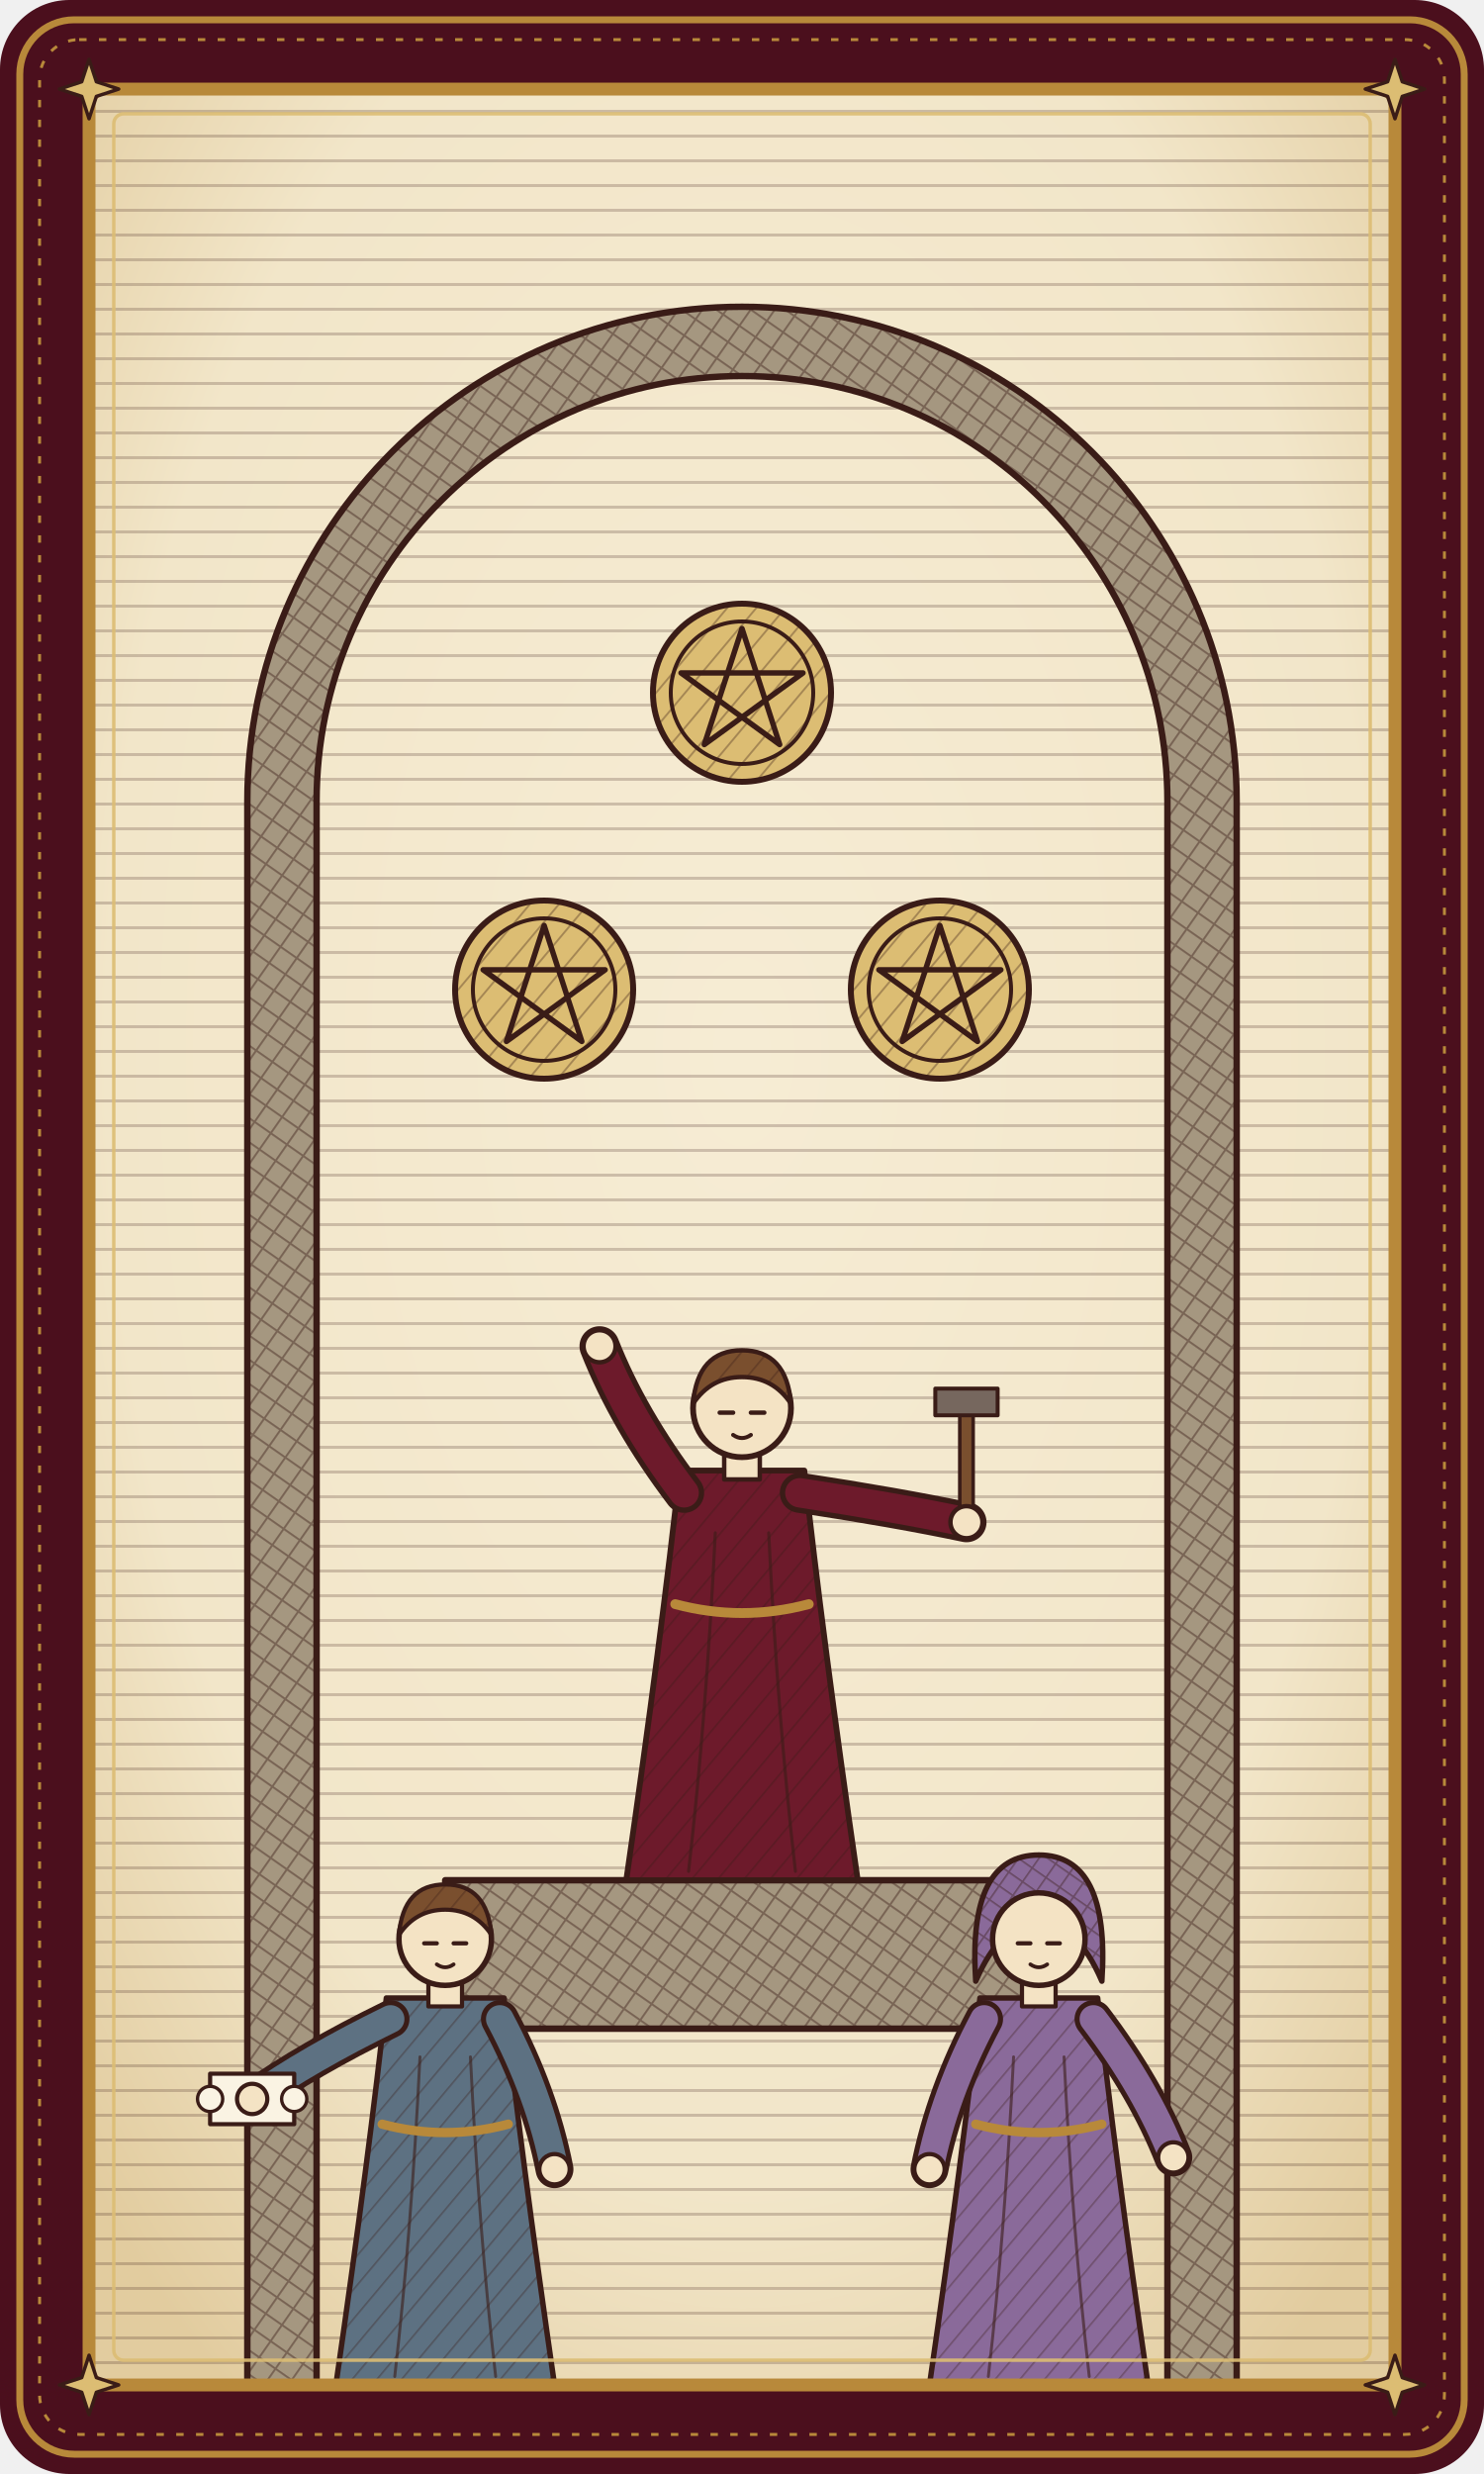
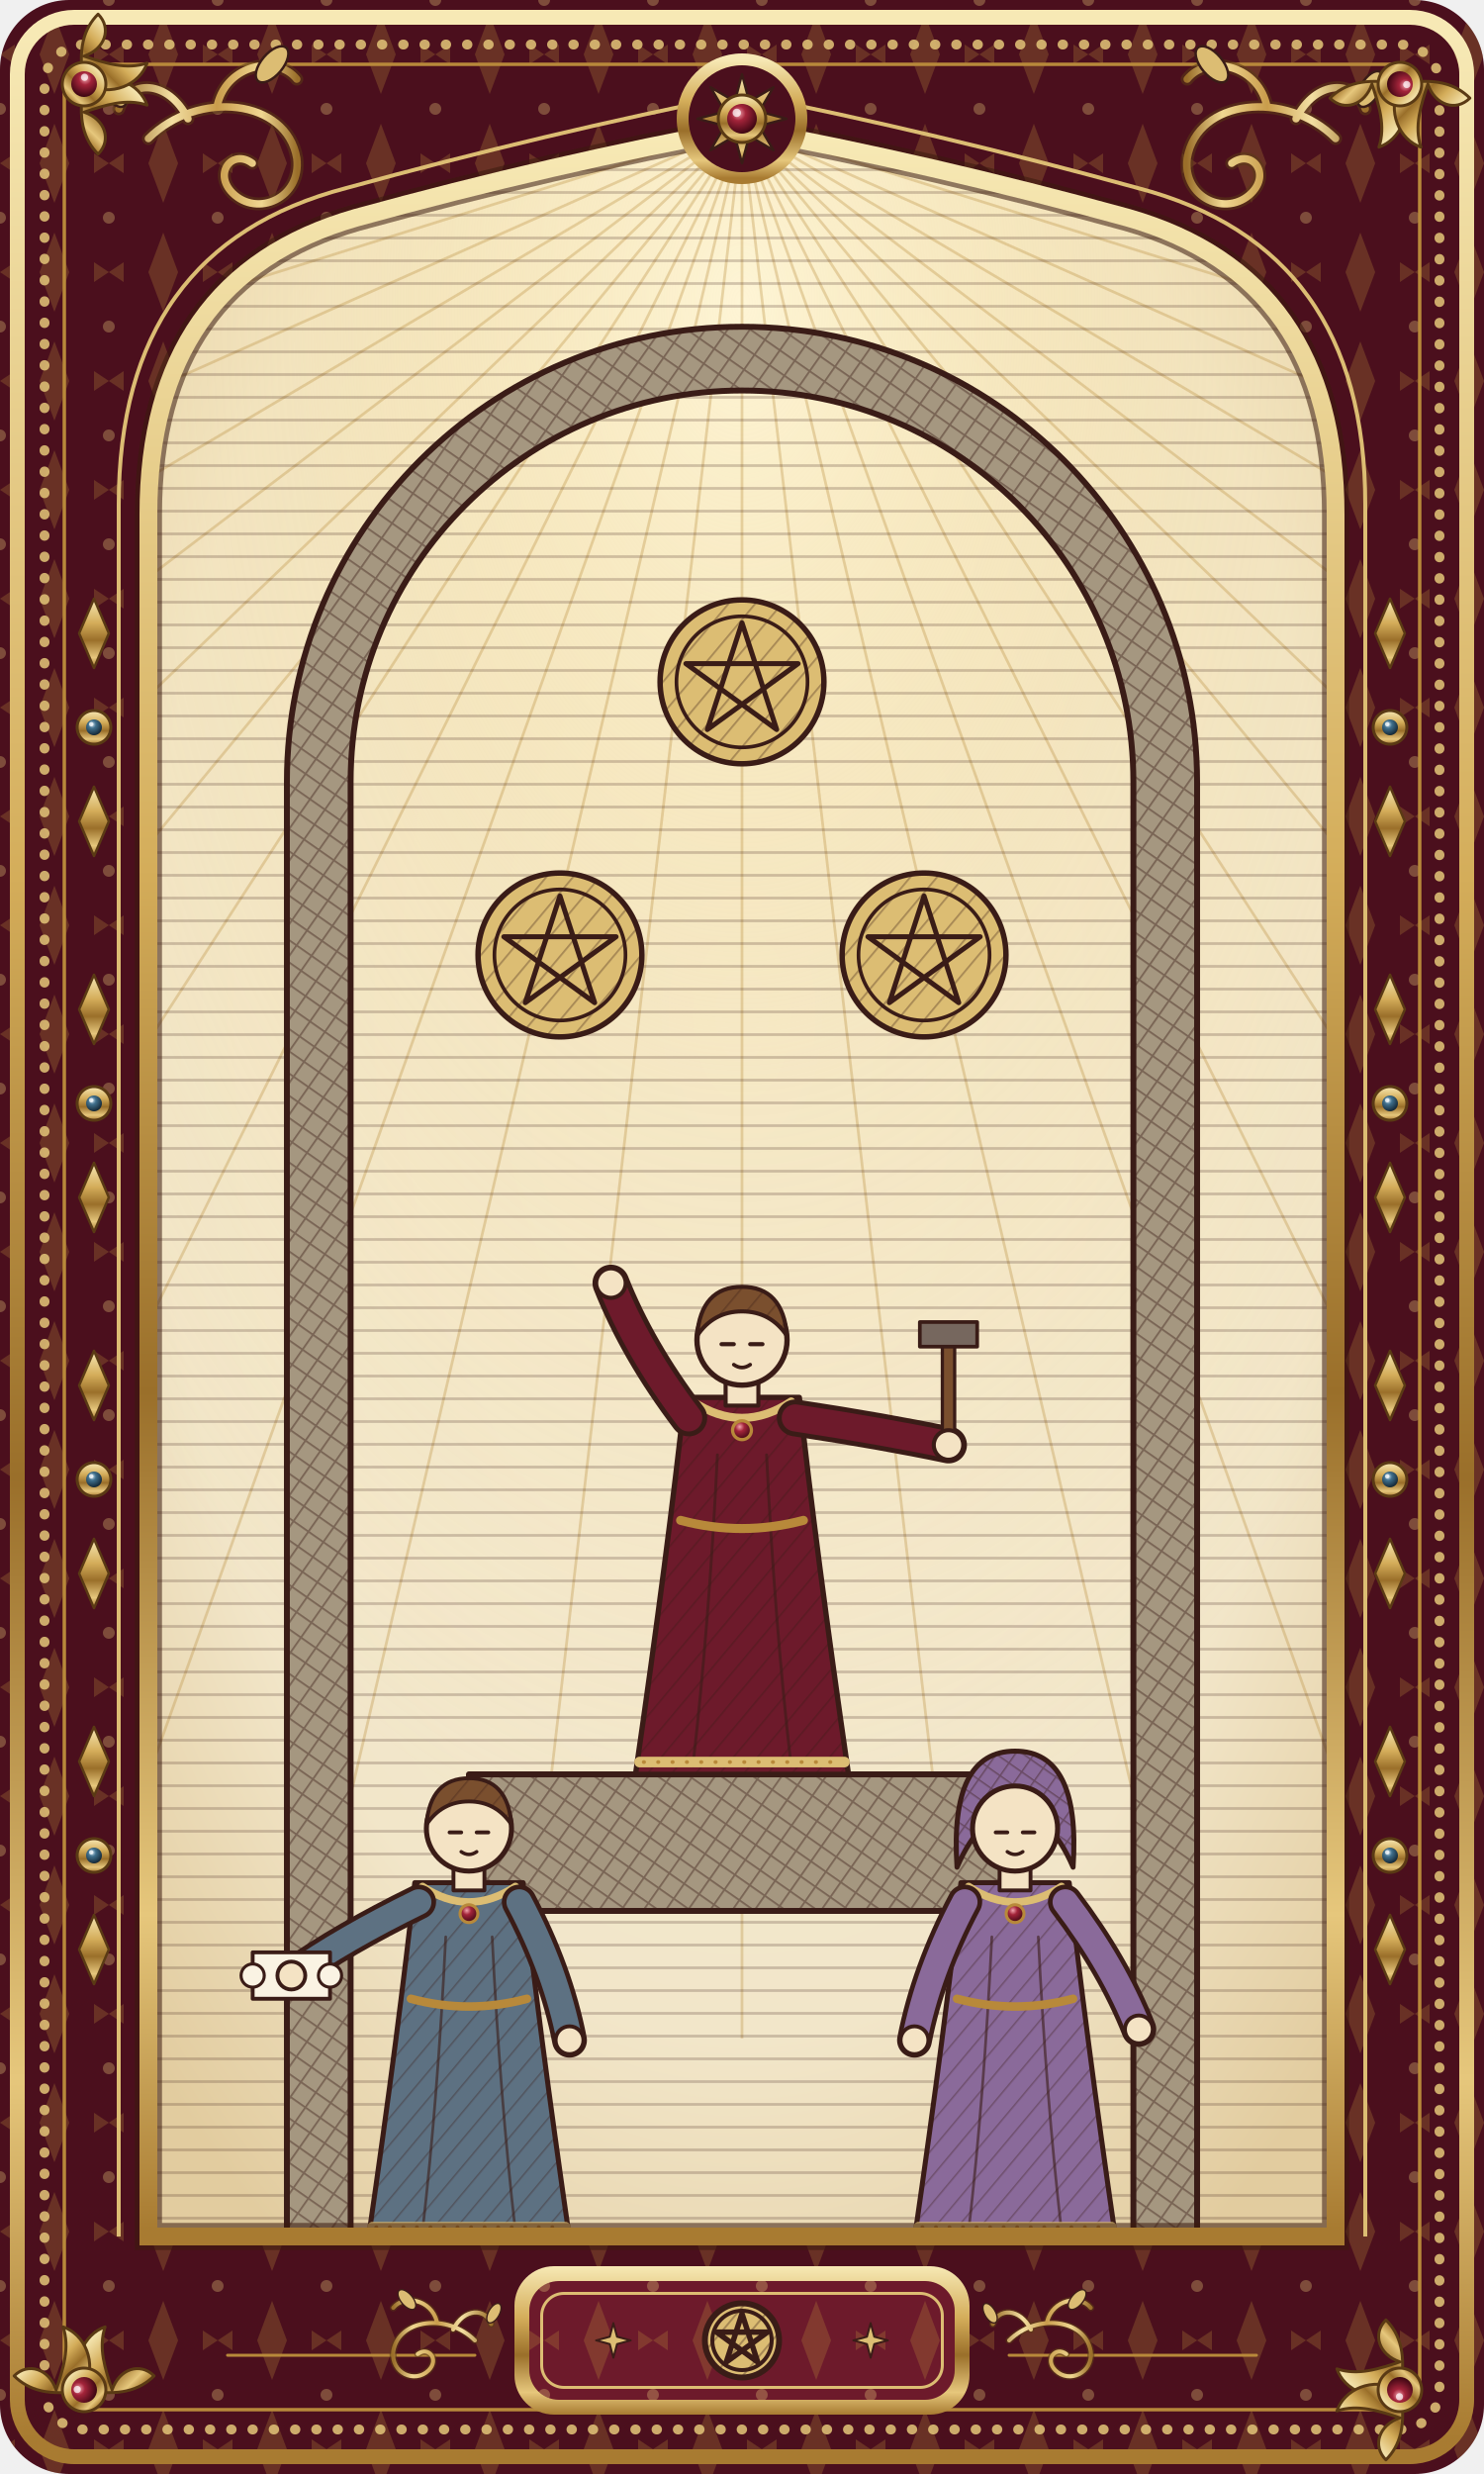
<svg xmlns="http://www.w3.org/2000/svg" width="300" height="500" viewBox="0 0 300 500">
  <defs>
    <pattern id="h" width="4.5" height="4.5" patternUnits="userSpaceOnUse" patternTransform="rotate(40)">
      <line x1="0" y1="0" x2="0" y2="4.5" stroke="#3a1c17" stroke-width="0.8" opacity="0.32" />
    </pattern>
    <pattern id="hx" width="4" height="4" patternUnits="userSpaceOnUse" patternTransform="rotate(35)">
      <path d="M0,0V4M0,0H4" stroke="#3a1c17" stroke-width="0.8" opacity="0.4" />
    </pattern>
    <pattern id="hz" width="8" height="5" patternUnits="userSpaceOnUse">
      <line x1="0" y1="2.5" x2="8" y2="2.5" stroke="#3a1c17" stroke-width="0.6" opacity="0.22" />
    </pattern>
    <pattern id="hl" width="6" height="6" patternUnits="userSpaceOnUse" patternTransform="rotate(-50)">
      <line x1="0" y1="0" x2="0" y2="6" stroke="#3a1c17" stroke-width="0.6" opacity="0.18" />
    </pattern>
    <pattern id="dots" width="7" height="7" patternUnits="userSpaceOnUse">
      <circle cx="2" cy="2" r="0.7" fill="#3a1c17" opacity="0.35" />
      <circle cx="5.5" cy="5" r="0.5" fill="#3a1c17" opacity="0.3" />
    </pattern>
    <pattern id="wv" width="24" height="9" patternUnits="userSpaceOnUse">
      <path d="M0,5 Q6,1 12,5 T24,5" fill="none" stroke="#3a1c17" stroke-width="0.7" opacity="0.4" />
    </pattern>
    <radialGradient id="pg" cx="50%" cy="42%" r="70%">
      <stop offset="0" stop-color="#f6ecd4" />
      <stop offset="0.7" stop-color="#f2e6c9" />
      <stop offset="1" stop-color="#e2cc9f" />
    </radialGradient>
    <radialGradient id="ng" cx="50%" cy="30%" r="80%">
      <stop offset="0" stop-color="#4a3a52" />
      <stop offset="1" stop-color="#2b2238" />
    </radialGradient>
    <linearGradient id="gold" x1="0" y1="0" x2="1" y2="1">
      <stop offset="0" stop-color="#dcbd73" />
      <stop offset="0.5" stop-color="#b8893a" />
      <stop offset="1" stop-color="#8e6626" />
    </linearGradient>
+     <linearGradient id="gv" x1="0" y1="0" x2="0" y2="1">
+       <stop offset="0" stop-color="#f7e9b5" />
+       <stop offset="0.35" stop-color="#d4ad5a" />
+       <stop offset="0.6" stop-color="#9a6f2a" />
+       <stop offset="0.85" stop-color="#e6c77c" />
+       <stop offset="1" stop-color="#a87b31" />
+     </linearGradient>
+     <linearGradient id="gh" x1="0" y1="0" x2="1" y2="0">
+       <stop offset="0" stop-color="#9a6f2a" />
+       <stop offset="0.3" stop-color="#f3dfa2" />
+       <stop offset="0.55" stop-color="#c99d4c" />
+       <stop offset="0.8" stop-color="#f0d791" />
+       <stop offset="1" stop-color="#9a6f2a" />
+     </linearGradient>
+     <radialGradient id="gem" cx="38%" cy="32%" r="70%">
+       <stop offset="0" stop-color="#f2a3ad" />
+       <stop offset="0.35" stop-color="#a3243a" />
+       <stop offset="1" stop-color="#3d0612" />
+     </radialGradient>
+     <radialGradient id="gemb" cx="38%" cy="32%" r="70%">
+       <stop offset="0" stop-color="#cfe2ee" />
+       <stop offset="0.35" stop-color="#3f6f8c" />
+       <stop offset="1" stop-color="#132634" />
+     </radialGradient>
+     <radialGradient id="halo" cx="50%" cy="8%" r="75%">
+       <stop offset="0" stop-color="#fff6d6" stop-opacity="0.9" />
+       <stop offset="0.5" stop-color="#f4dc9a" stop-opacity="0.25" />
+       <stop offset="1" stop-color="#f4dc9a" stop-opacity="0" />
+     </radialGradient>
+     <pattern id="damask" width="22" height="22" patternUnits="userSpaceOnUse">
+       <path d="M11,3 l3,8 l-3,8 l-3,-8Z M0,11 l3,-2 l0,4Z M22,11 l-3,-2 l0,4Z" fill="#b8893a" opacity="0.28" />
+       <circle cx="0" cy="0" r="1.2" fill="#dcbd73" opacity="0.35" />
+       <circle cx="22" cy="22" r="1.2" fill="#dcbd73" opacity="0.35" />
+       <circle cx="22" cy="0" r="1.2" fill="#dcbd73" opacity="0.35" />
+       <circle cx="0" cy="22" r="1.2" fill="#dcbd73" opacity="0.35" />
+     </pattern>
    <clipPath id="panel">
-       <rect x="18" y="18" width="264" height="464" rx="3" />
+       <path d="M30,452 V104 Q30,56 72,44 Q112,33 150,26 Q188,33 228,44 Q270,56 270,104 V452Z" />
    </clipPath>
  </defs>
  <rect x="0" y="0" width="300" height="500" rx="14" fill="#4b0f1d" />
-   <rect x="4" y="4" width="292" height="492" rx="11" fill="none" stroke="#b8893a" stroke-width="1.4" />
-   <rect x="8" y="8" width="284" height="484" rx="8" fill="none" stroke="#b8893a" stroke-width="0.6" stroke-dasharray="1.5 2.5" />
+   <rect x="0" y="0" width="300" height="500" rx="14" fill="url(#damask)" />
+   <rect x="3.5" y="3.5" width="293" height="493" rx="11.5" fill="none" stroke="url(#gv)" stroke-width="3" />
+   <rect x="9" y="9" width="282" height="482" rx="8" fill="none" stroke="#dcbd73" stroke-width="2" stroke-linecap="round" stroke-dasharray="0.1 4.2" opacity="0.9" />
+   <rect x="13" y="13" width="274" height="474" rx="6" fill="none" stroke="#b8893a" stroke-width="0.7" />
+   <path d="M30,452 V104 Q30,56 72,44 Q112,33 150,26 Q188,33 228,44 Q270,56 270,104 V452Z" fill="#f2e6c9" />
  <g clip-path="url(#panel)">
-     <rect x="18" y="18" width="264" height="464" fill="url(#pg)" />
-     <rect x="18" y="18" width="264" height="464" fill="url(#hz)" />
-     <path d="M50,482 V162 A100,100 0 0,1 250,162 V482 H236 V162 A86,86 0 0,0 64,162 V482Z" fill="#a59780" stroke="#3a1c17" stroke-width="1.3" stroke-linejoin="round" stroke-linecap="round" />
-     <path d="M50,482 V162 A100,100 0 0,1 250,162 V482 H236 V162 A86,86 0 0,0 64,162 V482Z" fill="url(#hx)" stroke="none" />
-     <g transform="translate(150 140)">
-       <circle cx="0" cy="0" r="18" fill="#dcbd73" stroke="#3a1c17" stroke-width="1.2" />
-       <circle cx="0" cy="0" r="18" fill="url(#h)" />
-       <circle cx="0" cy="0" r="14.4" fill="none" stroke="#3a1c17" stroke-width="0.8" />
-       <path d="M0,-12.96L7.62,10.48L-12.33,-4L12.33,-4L-7.62,10.48Z" fill="none" stroke="#3a1c17" stroke-width="1.1" stroke-linecap="round" stroke-linejoin="round" />
-     </g>
-     <g transform="translate(110 200)">
-       <circle cx="0" cy="0" r="18" fill="#dcbd73" stroke="#3a1c17" stroke-width="1.2" />
-       <circle cx="0" cy="0" r="18" fill="url(#h)" />
-       <circle cx="0" cy="0" r="14.4" fill="none" stroke="#3a1c17" stroke-width="0.8" />
-       <path d="M0,-12.96L7.62,10.48L-12.33,-4L12.33,-4L-7.62,10.48Z" fill="none" stroke="#3a1c17" stroke-width="1.1" stroke-linecap="round" stroke-linejoin="round" />
-     </g>
-     <g transform="translate(190 200)">
-       <circle cx="0" cy="0" r="18" fill="#dcbd73" stroke="#3a1c17" stroke-width="1.2" />
-       <circle cx="0" cy="0" r="18" fill="url(#h)" />
-       <circle cx="0" cy="0" r="14.4" fill="none" stroke="#3a1c17" stroke-width="0.8" />
-       <path d="M0,-12.96L7.62,10.48L-12.33,-4L12.33,-4L-7.62,10.48Z" fill="none" stroke="#3a1c17" stroke-width="1.1" stroke-linecap="round" stroke-linejoin="round" />
-     </g>
-     <path d="M90,380h120v30h-120Z" fill="#a59780" stroke="#3a1c17" stroke-width="1.3" stroke-linejoin="round" stroke-linecap="round" />
-     <path d="M90,380h120v30h-120Z" fill="url(#hx)" stroke="none" />
-     <g transform="translate(150 380) scale(0.9 0.9)">
-       <path d="M-14,-92 Q-18,-55.2 -26,0 L26,0 Q18,-55.2 14,-92Z" fill="#6d1a2b" stroke="#3a1c17" stroke-width="1.3" stroke-linejoin="round" stroke-linecap="round" />
-       <path d="M-14,-92 Q-18,-55.2 -26,0 L26,0 Q18,-55.2 14,-92Z" fill="url(#h)" stroke="none" />
-       <path d="M-6,-78 Q-8,-36.8 -12,-2 M6,-78 Q8,-36.8 12,-2" fill="none" stroke="#3a1c17" stroke-width="0.7" stroke-linecap="round" stroke-linejoin="round" opacity="0.6" />
-       <path d="M-15,-62 Q0,-58 15,-62" fill="none" stroke="#b8893a" stroke-width="2.2" stroke-linecap="round" stroke-linejoin="round" />
-       <path d="M-4,-90 v-6 h8 v6Z" fill="#f4e3c4" stroke="#3a1c17" stroke-width="1" stroke-linejoin="round" stroke-linecap="round" />
-       <circle cx="0" cy="-106" r="11" fill="#f4e3c4" stroke="#3a1c17" stroke-width="1.3" />
-       <path d="M-11,-107 q1,-12 11,-12 q10,0 11,12 q-4,-6 -11,-6 q-7,0 -11,6Z" fill="#7a4f2e" stroke="#3a1c17" stroke-width="1" stroke-linejoin="round" stroke-linecap="round" />
-       <path d="M-11,-107 q1,-12 11,-12 q10,0 11,12 q-4,-6 -11,-6 q-7,0 -11,6Z" fill="url(#h)" stroke="none" />
-       <path d="M-5,-105 h3 M2,-105 h3" fill="none" stroke="#3a1c17" stroke-width="1" stroke-linecap="round" stroke-linejoin="round" />
-       <path d="M-2,-100 q2,1.4 4,0" fill="none" stroke="#3a1c17" stroke-width="0.9" stroke-linecap="round" stroke-linejoin="round" />
-       <g transform="translate(0 0)" />
-       <path d="M-13,-87 Q-25.5,-103.454 -32,-119.909" fill="none" stroke="#3a1c17" stroke-width="9" stroke-linecap="round" stroke-linejoin="round" />
-       <path d="M-13,-87 Q-25.5,-103.454 -32,-119.909" fill="none" stroke="#6d1a2b" stroke-width="6.6" stroke-linecap="round" stroke-linejoin="round" />
-       <path d="M13,-87 Q34.711,-83.701 50.423,-80.401" fill="none" stroke="#3a1c17" stroke-width="9" stroke-linecap="round" stroke-linejoin="round" />
-       <path d="M13,-87 Q34.711,-83.701 50.423,-80.401" fill="none" stroke="#6d1a2b" stroke-width="6.6" stroke-linecap="round" stroke-linejoin="round" />
-       <g transform="translate(50.42 -80.4) rotate(0)">
-         <path d="M-1.5,0 V-26 H1.5 V0Z" fill="#7a4f2e" stroke="#3a1c17" stroke-width="0.8" stroke-linejoin="round" stroke-linecap="round" />
-         <path d="M-7,-30 h14 v6 h-14Z" fill="#76675e" stroke="#3a1c17" stroke-width="0.9" stroke-linejoin="round" stroke-linecap="round" />
-       </g>
-       <circle cx="-32" cy="-119.91" r="3.6" fill="#f4e3c4" stroke="#3a1c17" stroke-width="1" />
-       <circle cx="50.42" cy="-80.4" r="3.6" fill="#f4e3c4" stroke="#3a1c17" stroke-width="1" />
-     </g>
-     <g transform="translate(90 482) scale(0.85 0.85)">
-       <path d="M-14,-92 Q-18,-55.2 -26,0 L26,0 Q18,-55.2 14,-92Z" fill="#5d7182" stroke="#3a1c17" stroke-width="1.3" stroke-linejoin="round" stroke-linecap="round" />
-       <path d="M-14,-92 Q-18,-55.2 -26,0 L26,0 Q18,-55.2 14,-92Z" fill="url(#h)" stroke="none" />
-       <path d="M-6,-78 Q-8,-36.8 -12,-2 M6,-78 Q8,-36.8 12,-2" fill="none" stroke="#3a1c17" stroke-width="0.7" stroke-linecap="round" stroke-linejoin="round" opacity="0.6" />
-       <path d="M-15,-62 Q0,-58 15,-62" fill="none" stroke="#b8893a" stroke-width="2.2" stroke-linecap="round" stroke-linejoin="round" />
-       <path d="M-4,-90 v-6 h8 v6Z" fill="#f4e3c4" stroke="#3a1c17" stroke-width="1" stroke-linejoin="round" stroke-linecap="round" />
-       <circle cx="0" cy="-106" r="11" fill="#f4e3c4" stroke="#3a1c17" stroke-width="1.3" />
-       <path d="M-11,-107 q1,-12 11,-12 q10,0 11,12 q-4,-6 -11,-6 q-7,0 -11,6Z" fill="#7a4f2e" stroke="#3a1c17" stroke-width="1" stroke-linejoin="round" stroke-linecap="round" />
-       <path d="M-11,-107 q1,-12 11,-12 q10,0 11,12 q-4,-6 -11,-6 q-7,0 -11,6Z" fill="url(#h)" stroke="none" />
-       <path d="M-5,-105 h3 M2,-105 h3" fill="none" stroke="#3a1c17" stroke-width="1" stroke-linecap="round" stroke-linejoin="round" />
-       <path d="M-2,-100 q2,1.4 4,0" fill="none" stroke="#3a1c17" stroke-width="0.9" stroke-linecap="round" stroke-linejoin="round" />
-       <g transform="translate(0 0)" />
-       <path d="M-13,-87 Q-32.454,-77.5 -45.909,-68" fill="none" stroke="#3a1c17" stroke-width="9" stroke-linecap="round" stroke-linejoin="round" />
-       <path d="M-13,-87 Q-32.454,-77.5 -45.909,-68" fill="none" stroke="#5d7182" stroke-width="6.6" stroke-linecap="round" stroke-linejoin="round" />
-       <path d="M13,-87 Q22.498,-69.146 25.997,-51.292" fill="none" stroke="#3a1c17" stroke-width="9" stroke-linecap="round" stroke-linejoin="round" />
-       <path d="M13,-87 Q22.498,-69.146 25.997,-51.292" fill="none" stroke="#5d7182" stroke-width="6.6" stroke-linecap="round" stroke-linejoin="round" />
-       <g transform="translate(-45.91 -68) rotate(0)">
-         <path d="M-10,-6 h20 v12 h-20Z" fill="#faf3e3" stroke="#3a1c17" stroke-width="1" stroke-linejoin="round" stroke-linecap="round" />
-         <circle cx="-10" cy="0" r="3" fill="#faf3e3" stroke="#3a1c17" stroke-width="0.8" />
-         <circle cx="10" cy="0" r="3" fill="#faf3e3" stroke="#3a1c17" stroke-width="0.8" />
-       </g>
-       <circle cx="-45.91" cy="-68" r="3.6" fill="#f4e3c4" stroke="#3a1c17" stroke-width="1" />
-       <circle cx="26" cy="-51.29" r="3.6" fill="#f4e3c4" stroke="#3a1c17" stroke-width="1" />
-     </g>
-     <g transform="translate(210 482) scale(0.85 0.85)">
-       <path d="M-14,-92 Q-18,-55.2 -26,0 L26,0 Q18,-55.2 14,-92Z" fill="#8a6a9a" stroke="#3a1c17" stroke-width="1.3" stroke-linejoin="round" stroke-linecap="round" />
-       <path d="M-14,-92 Q-18,-55.2 -26,0 L26,0 Q18,-55.2 14,-92Z" fill="url(#h)" stroke="none" />
-       <path d="M-6,-78 Q-8,-36.8 -12,-2 M6,-78 Q8,-36.8 12,-2" fill="none" stroke="#3a1c17" stroke-width="0.7" stroke-linecap="round" stroke-linejoin="round" opacity="0.6" />
-       <path d="M-15,-62 Q0,-58 15,-62" fill="none" stroke="#b8893a" stroke-width="2.2" stroke-linecap="round" stroke-linejoin="round" />
-       <path d="M-4,-90 v-6 h8 v6Z" fill="#f4e3c4" stroke="#3a1c17" stroke-width="1" stroke-linejoin="round" stroke-linecap="round" />
-       <path d="M-15,-96 q-2,-30 15,-30 q17,0 15,30 q-6,-14 -15,-14 q-9,0 -15,14Z" fill="#8a6a9a" stroke="#3a1c17" stroke-width="1.3" stroke-linejoin="round" stroke-linecap="round" />
-       <path d="M-15,-96 q-2,-30 15,-30 q17,0 15,30 q-6,-14 -15,-14 q-9,0 -15,14Z" fill="url(#hx)" stroke="none" />
-       <circle cx="0" cy="-106" r="11" fill="#f4e3c4" stroke="#3a1c17" stroke-width="1.3" />
-       <path d="M-5,-105 h3 M2,-105 h3" fill="none" stroke="#3a1c17" stroke-width="1" stroke-linecap="round" stroke-linejoin="round" />
-       <path d="M-2,-100 q2,1.4 4,0" fill="none" stroke="#3a1c17" stroke-width="0.9" stroke-linecap="round" stroke-linejoin="round" />
-       <path d="M-13,-87 Q-22.498,-69.146 -25.997,-51.292" fill="none" stroke="#3a1c17" stroke-width="9" stroke-linecap="round" stroke-linejoin="round" />
-       <path d="M-13,-87 Q-22.498,-69.146 -25.997,-51.292" fill="none" stroke="#8a6a9a" stroke-width="6.6" stroke-linecap="round" stroke-linejoin="round" />
-       <path d="M13,-87 Q25.5,-70.546 32,-54.091" fill="none" stroke="#3a1c17" stroke-width="9" stroke-linecap="round" stroke-linejoin="round" />
-       <path d="M13,-87 Q25.5,-70.546 32,-54.091" fill="none" stroke="#8a6a9a" stroke-width="6.6" stroke-linecap="round" stroke-linejoin="round" />
-       <circle cx="-26" cy="-51.29" r="3.6" fill="#f4e3c4" stroke="#3a1c17" stroke-width="1" />
-       <circle cx="32" cy="-54.09" r="3.6" fill="#f4e3c4" stroke="#3a1c17" stroke-width="1" />
-     </g>
-   </g>
-   <rect x="18" y="18" width="264" height="464" rx="3" fill="none" stroke="#b8893a" stroke-width="2.6" />
-   <rect x="23" y="23" width="254" height="454" rx="2" fill="none" stroke="#dcbd73" stroke-width="0.7" opacity="0.9" />
-   <path d="M18,12L19.48,16.52L24,18L19.48,19.48L18,24L16.52,19.48L12,18L16.52,16.52Z" fill="#dcbd73" stroke="#3a1c17" stroke-width="0.7" stroke-linejoin="round" stroke-linecap="round" />
-   <path d="M282,12L283.48,16.52L288,18L283.48,19.48L282,24L280.52,19.48L276,18L280.52,16.52Z" fill="#dcbd73" stroke="#3a1c17" stroke-width="0.7" stroke-linejoin="round" stroke-linecap="round" />
-   <path d="M18,476L19.48,480.52L24,482L19.48,483.48L18,488L16.52,483.48L12,482L16.52,480.52Z" fill="#dcbd73" stroke="#3a1c17" stroke-width="0.7" stroke-linejoin="round" stroke-linecap="round" />
-   <path d="M282,476L283.48,480.52L288,482L283.48,483.48L282,488L280.52,483.48L276,482L280.52,480.52Z" fill="#dcbd73" stroke="#3a1c17" stroke-width="0.7" stroke-linejoin="round" stroke-linecap="round" />
+     <g transform="translate(12 9) scale(0.92)">
+       <rect x="18" y="18" width="264" height="464" fill="url(#pg)" />
+       <rect x="18" y="18" width="264" height="464" fill="url(#halo)" />
+       <path d="M150,18 L-262.56,96.7 M150,18 L-250.78,143.6 M150,18 L-233.69,188.83 M150,18 L-211.51,231.8 M150,18 L-184.54,271.93 M150,18 L-153.14,308.7 M150,18 L-117.72,341.62 M150,18 L-78.75,370.24 M150,18 L-36.75,394.2 M150,18 L7.73,413.17 M150,18 L54.09,426.9 M150,18 L101.73,435.22 M150,18 L150,438 M150,18 L198.27,435.22 M150,18 L245.91,426.9 M150,18 L292.27,413.17 M150,18 L336.75,394.2 M150,18 L378.75,370.24 M150,18 L417.72,341.62 M150,18 L453.14,308.7 M150,18 L484.54,271.93 M150,18 L511.51,231.8 M150,18 L533.69,188.83 M150,18 L550.78,143.6 M150,18 L562.56,96.7 " stroke="#b8893a" stroke-width="0.6" opacity="0.32" />
+       <rect x="18" y="18" width="264" height="464" fill="url(#hz)" />
+       <path d="M50,482 V162 A100,100 0 0,1 250,162 V482 H236 V162 A86,86 0 0,0 64,162 V482Z" fill="#a59780" stroke="#3a1c17" stroke-width="1.3" stroke-linejoin="round" stroke-linecap="round" />
+       <path d="M50,482 V162 A100,100 0 0,1 250,162 V482 H236 V162 A86,86 0 0,0 64,162 V482Z" fill="url(#hx)" stroke="none" />
+       <g transform="translate(150 140)">
+         <circle cx="0" cy="0" r="18" fill="#dcbd73" stroke="#3a1c17" stroke-width="1.2" />
+         <circle cx="0" cy="0" r="18" fill="url(#h)" />
+         <circle cx="0" cy="0" r="14.4" fill="none" stroke="#3a1c17" stroke-width="0.8" />
+         <path d="M0,-12.96L7.62,10.48L-12.33,-4L12.33,-4L-7.62,10.48Z" fill="none" stroke="#3a1c17" stroke-width="1.1" stroke-linecap="round" stroke-linejoin="round" />
+       </g>
+       <g transform="translate(110 200)">
+         <circle cx="0" cy="0" r="18" fill="#dcbd73" stroke="#3a1c17" stroke-width="1.2" />
+         <circle cx="0" cy="0" r="18" fill="url(#h)" />
+         <circle cx="0" cy="0" r="14.4" fill="none" stroke="#3a1c17" stroke-width="0.8" />
+         <path d="M0,-12.96L7.62,10.48L-12.33,-4L12.33,-4L-7.62,10.48Z" fill="none" stroke="#3a1c17" stroke-width="1.1" stroke-linecap="round" stroke-linejoin="round" />
+       </g>
+       <g transform="translate(190 200)">
+         <circle cx="0" cy="0" r="18" fill="#dcbd73" stroke="#3a1c17" stroke-width="1.2" />
+         <circle cx="0" cy="0" r="18" fill="url(#h)" />
+         <circle cx="0" cy="0" r="14.4" fill="none" stroke="#3a1c17" stroke-width="0.8" />
+         <path d="M0,-12.96L7.62,10.48L-12.33,-4L12.33,-4L-7.62,10.48Z" fill="none" stroke="#3a1c17" stroke-width="1.1" stroke-linecap="round" stroke-linejoin="round" />
+       </g>
+       <path d="M90,380h120v30h-120Z" fill="#a59780" stroke="#3a1c17" stroke-width="1.3" stroke-linejoin="round" stroke-linecap="round" />
+       <path d="M90,380h120v30h-120Z" fill="url(#hx)" stroke="none" />
+       <g transform="translate(150 380) scale(0.9 0.9)">
+         <path d="M-14,-92 Q-18,-55.2 -26,0 L26,0 Q18,-55.2 14,-92Z" fill="#6d1a2b" stroke="#3a1c17" stroke-width="1.3" stroke-linejoin="round" stroke-linecap="round" />
+         <path d="M-14,-92 Q-18,-55.2 -26,0 L26,0 Q18,-55.2 14,-92Z" fill="url(#h)" stroke="none" />
+         <path d="M-6,-78 Q-8,-36.8 -12,-2 M6,-78 Q8,-36.8 12,-2" fill="none" stroke="#3a1c17" stroke-width="0.7" stroke-linecap="round" stroke-linejoin="round" opacity="0.6" />
+         <path d="M-15,-62 Q0,-58 15,-62" fill="none" stroke="#b8893a" stroke-width="2.2" stroke-linecap="round" stroke-linejoin="round" />
+         <path d="M-12,-91 Q0,-83 12,-91" fill="none" stroke="#dcbd73" stroke-width="2" stroke-linecap="round" stroke-linejoin="round" />
+         <circle cx="0" cy="-84" r="2.3" fill="url(#gem)" stroke="#b8893a" stroke-width="0.8" />
+         <path d="M-25,-3 H25" fill="none" stroke="#dcbd73" stroke-width="2.6" stroke-linecap="round" stroke-linejoin="round" />
+         <path d="M-24,-3 H24" fill="none" stroke="#b8893a" stroke-width="0.9" stroke-linecap="round" stroke-linejoin="round" stroke-dasharray="0.1 3.4" />
+         <path d="M-4,-90 v-6 h8 v6Z" fill="#f4e3c4" stroke="#3a1c17" stroke-width="1" stroke-linejoin="round" stroke-linecap="round" />
+         <circle cx="0" cy="-106" r="11" fill="#f4e3c4" stroke="#3a1c17" stroke-width="1.3" />
+         <path d="M-11,-107 q1,-12 11,-12 q10,0 11,12 q-4,-6 -11,-6 q-7,0 -11,6Z" fill="#7a4f2e" stroke="#3a1c17" stroke-width="1" stroke-linejoin="round" stroke-linecap="round" />
+         <path d="M-11,-107 q1,-12 11,-12 q10,0 11,12 q-4,-6 -11,-6 q-7,0 -11,6Z" fill="url(#h)" stroke="none" />
+         <path d="M-5,-105 h3 M2,-105 h3" fill="none" stroke="#3a1c17" stroke-width="1" stroke-linecap="round" stroke-linejoin="round" />
+         <path d="M-2,-100 q2,1.4 4,0" fill="none" stroke="#3a1c17" stroke-width="0.9" stroke-linecap="round" stroke-linejoin="round" />
+         <g transform="translate(0 0)" />
+         <path d="M-13,-87 Q-25.5,-103.454 -32,-119.909" fill="none" stroke="#3a1c17" stroke-width="9" stroke-linecap="round" stroke-linejoin="round" />
+         <path d="M-13,-87 Q-25.5,-103.454 -32,-119.909" fill="none" stroke="#6d1a2b" stroke-width="6.6" stroke-linecap="round" stroke-linejoin="round" />
+         <path d="M13,-87 Q34.711,-83.701 50.423,-80.401" fill="none" stroke="#3a1c17" stroke-width="9" stroke-linecap="round" stroke-linejoin="round" />
+         <path d="M13,-87 Q34.711,-83.701 50.423,-80.401" fill="none" stroke="#6d1a2b" stroke-width="6.6" stroke-linecap="round" stroke-linejoin="round" />
+         <g transform="translate(50.42 -80.4) rotate(0)">
+           <path d="M-1.5,0 V-26 H1.5 V0Z" fill="#7a4f2e" stroke="#3a1c17" stroke-width="0.8" stroke-linejoin="round" stroke-linecap="round" />
+           <path d="M-7,-30 h14 v6 h-14Z" fill="#76675e" stroke="#3a1c17" stroke-width="0.9" stroke-linejoin="round" stroke-linecap="round" />
+         </g>
+         <circle cx="-32" cy="-119.91" r="3.6" fill="#f4e3c4" stroke="#3a1c17" stroke-width="1" />
+         <circle cx="50.42" cy="-80.4" r="3.6" fill="#f4e3c4" stroke="#3a1c17" stroke-width="1" />
+       </g>
+       <g transform="translate(90 482) scale(0.85 0.85)">
+         <path d="M-14,-92 Q-18,-55.2 -26,0 L26,0 Q18,-55.2 14,-92Z" fill="#5d7182" stroke="#3a1c17" stroke-width="1.3" stroke-linejoin="round" stroke-linecap="round" />
+         <path d="M-14,-92 Q-18,-55.2 -26,0 L26,0 Q18,-55.2 14,-92Z" fill="url(#h)" stroke="none" />
+         <path d="M-6,-78 Q-8,-36.8 -12,-2 M6,-78 Q8,-36.8 12,-2" fill="none" stroke="#3a1c17" stroke-width="0.7" stroke-linecap="round" stroke-linejoin="round" opacity="0.6" />
+         <path d="M-15,-62 Q0,-58 15,-62" fill="none" stroke="#b8893a" stroke-width="2.2" stroke-linecap="round" stroke-linejoin="round" />
+         <path d="M-12,-91 Q0,-83 12,-91" fill="none" stroke="#dcbd73" stroke-width="2" stroke-linecap="round" stroke-linejoin="round" />
+         <circle cx="0" cy="-84" r="2.3" fill="url(#gem)" stroke="#b8893a" stroke-width="0.8" />
+         <path d="M-25,-3 H25" fill="none" stroke="#dcbd73" stroke-width="2.6" stroke-linecap="round" stroke-linejoin="round" />
+         <path d="M-24,-3 H24" fill="none" stroke="#b8893a" stroke-width="0.9" stroke-linecap="round" stroke-linejoin="round" stroke-dasharray="0.1 3.4" />
+         <path d="M-4,-90 v-6 h8 v6Z" fill="#f4e3c4" stroke="#3a1c17" stroke-width="1" stroke-linejoin="round" stroke-linecap="round" />
+         <circle cx="0" cy="-106" r="11" fill="#f4e3c4" stroke="#3a1c17" stroke-width="1.3" />
+         <path d="M-11,-107 q1,-12 11,-12 q10,0 11,12 q-4,-6 -11,-6 q-7,0 -11,6Z" fill="#7a4f2e" stroke="#3a1c17" stroke-width="1" stroke-linejoin="round" stroke-linecap="round" />
+         <path d="M-11,-107 q1,-12 11,-12 q10,0 11,12 q-4,-6 -11,-6 q-7,0 -11,6Z" fill="url(#h)" stroke="none" />
+         <path d="M-5,-105 h3 M2,-105 h3" fill="none" stroke="#3a1c17" stroke-width="1" stroke-linecap="round" stroke-linejoin="round" />
+         <path d="M-2,-100 q2,1.4 4,0" fill="none" stroke="#3a1c17" stroke-width="0.9" stroke-linecap="round" stroke-linejoin="round" />
+         <g transform="translate(0 0)" />
+         <path d="M-13,-87 Q-32.454,-77.5 -45.909,-68" fill="none" stroke="#3a1c17" stroke-width="9" stroke-linecap="round" stroke-linejoin="round" />
+         <path d="M-13,-87 Q-32.454,-77.5 -45.909,-68" fill="none" stroke="#5d7182" stroke-width="6.6" stroke-linecap="round" stroke-linejoin="round" />
+         <path d="M13,-87 Q22.498,-69.146 25.997,-51.292" fill="none" stroke="#3a1c17" stroke-width="9" stroke-linecap="round" stroke-linejoin="round" />
+         <path d="M13,-87 Q22.498,-69.146 25.997,-51.292" fill="none" stroke="#5d7182" stroke-width="6.6" stroke-linecap="round" stroke-linejoin="round" />
+         <g transform="translate(-45.91 -68) rotate(0)">
+           <path d="M-10,-6 h20 v12 h-20Z" fill="#faf3e3" stroke="#3a1c17" stroke-width="1" stroke-linejoin="round" stroke-linecap="round" />
+           <circle cx="-10" cy="0" r="3" fill="#faf3e3" stroke="#3a1c17" stroke-width="0.8" />
+           <circle cx="10" cy="0" r="3" fill="#faf3e3" stroke="#3a1c17" stroke-width="0.8" />
+         </g>
+         <circle cx="-45.91" cy="-68" r="3.6" fill="#f4e3c4" stroke="#3a1c17" stroke-width="1" />
+         <circle cx="26" cy="-51.29" r="3.6" fill="#f4e3c4" stroke="#3a1c17" stroke-width="1" />
+       </g>
+       <g transform="translate(210 482) scale(0.85 0.85)">
+         <path d="M-14,-92 Q-18,-55.2 -26,0 L26,0 Q18,-55.2 14,-92Z" fill="#8a6a9a" stroke="#3a1c17" stroke-width="1.3" stroke-linejoin="round" stroke-linecap="round" />
+         <path d="M-14,-92 Q-18,-55.2 -26,0 L26,0 Q18,-55.2 14,-92Z" fill="url(#h)" stroke="none" />
+         <path d="M-6,-78 Q-8,-36.8 -12,-2 M6,-78 Q8,-36.8 12,-2" fill="none" stroke="#3a1c17" stroke-width="0.7" stroke-linecap="round" stroke-linejoin="round" opacity="0.6" />
+         <path d="M-15,-62 Q0,-58 15,-62" fill="none" stroke="#b8893a" stroke-width="2.2" stroke-linecap="round" stroke-linejoin="round" />
+         <path d="M-12,-91 Q0,-83 12,-91" fill="none" stroke="#dcbd73" stroke-width="2" stroke-linecap="round" stroke-linejoin="round" />
+         <circle cx="0" cy="-84" r="2.3" fill="url(#gem)" stroke="#b8893a" stroke-width="0.8" />
+         <path d="M-25,-3 H25" fill="none" stroke="#dcbd73" stroke-width="2.6" stroke-linecap="round" stroke-linejoin="round" />
+         <path d="M-24,-3 H24" fill="none" stroke="#b8893a" stroke-width="0.9" stroke-linecap="round" stroke-linejoin="round" stroke-dasharray="0.1 3.4" />
+         <path d="M-4,-90 v-6 h8 v6Z" fill="#f4e3c4" stroke="#3a1c17" stroke-width="1" stroke-linejoin="round" stroke-linecap="round" />
+         <path d="M-15,-96 q-2,-30 15,-30 q17,0 15,30 q-6,-14 -15,-14 q-9,0 -15,14Z" fill="#8a6a9a" stroke="#3a1c17" stroke-width="1.3" stroke-linejoin="round" stroke-linecap="round" />
+         <path d="M-15,-96 q-2,-30 15,-30 q17,0 15,30 q-6,-14 -15,-14 q-9,0 -15,14Z" fill="url(#hx)" stroke="none" />
+         <circle cx="0" cy="-106" r="11" fill="#f4e3c4" stroke="#3a1c17" stroke-width="1.3" />
+         <path d="M-5,-105 h3 M2,-105 h3" fill="none" stroke="#3a1c17" stroke-width="1" stroke-linecap="round" stroke-linejoin="round" />
+         <path d="M-2,-100 q2,1.4 4,0" fill="none" stroke="#3a1c17" stroke-width="0.9" stroke-linecap="round" stroke-linejoin="round" />
+         <path d="M-13,-87 Q-22.498,-69.146 -25.997,-51.292" fill="none" stroke="#3a1c17" stroke-width="9" stroke-linecap="round" stroke-linejoin="round" />
+         <path d="M-13,-87 Q-22.498,-69.146 -25.997,-51.292" fill="none" stroke="#8a6a9a" stroke-width="6.6" stroke-linecap="round" stroke-linejoin="round" />
+         <path d="M13,-87 Q25.5,-70.546 32,-54.091" fill="none" stroke="#3a1c17" stroke-width="9" stroke-linecap="round" stroke-linejoin="round" />
+         <path d="M13,-87 Q25.5,-70.546 32,-54.091" fill="none" stroke="#8a6a9a" stroke-width="6.6" stroke-linecap="round" stroke-linejoin="round" />
+         <circle cx="-26" cy="-51.29" r="3.6" fill="#f4e3c4" stroke="#3a1c17" stroke-width="1" />
+         <circle cx="32" cy="-54.09" r="3.6" fill="#f4e3c4" stroke="#3a1c17" stroke-width="1" />
+       </g>
+     </g>
+   </g>
+   <path d="M30,452 V104 Q30,56 72,44 Q112,33 150,26 Q188,33 228,44 Q270,56 270,104 V452Z" fill="none" stroke="#3a1a0c" stroke-width="5.5" opacity="0.55" />
+   <path d="M30,452 V104 Q30,56 72,44 Q112,33 150,26 Q188,33 228,44 Q270,56 270,104 V452Z" fill="none" stroke="url(#gv)" stroke-width="3.6" />
+   <path d="M24,452 V102 Q24,50 70,38 Q110,27 150,19 Q190,27 230,38 Q276,50 276,102 V452" fill="none" stroke="#dcbd73" stroke-width="0.8" />
+   <g transform="translate(30 28)">
+     <g transform="">
+       <path d="M0,0 C10,-10 28,-8 30,4 C31,12 22,16 17,11 C13,7 17,2 21,5 M8,-4 C4,-12 -4,-12 -6,-6 M14,-7 C16,-15 26,-17 30,-12" fill="none" stroke="#5a3a14" stroke-width="2.6" stroke-linecap="round" stroke-linejoin="round" opacity="0.55" />
+       <path d="M0,0 C10,-10 28,-8 30,4 C31,12 22,16 17,11 C13,7 17,2 21,5 M8,-4 C4,-12 -4,-12 -6,-6 M14,-7 C16,-15 26,-17 30,-12" fill="none" stroke="url(#gh)" stroke-width="1.5" stroke-linecap="round" stroke-linejoin="round" />
+       <ellipse cx="25" cy="-15" rx="2.2" ry="4.4" fill="#dcbd73" stroke="#3a1c17" stroke-width="0.5" transform="rotate(40 25 -15)" />
+       <ellipse cx="-7" cy="-10" rx="2" ry="4" fill="#dcbd73" stroke="#3a1c17" stroke-width="0.5" transform="rotate(-30 -7 -10)" />
+     </g>
+   </g>
+   <g transform="translate(270 28)">
+     <g transform="scale(-1 1)">
+       <path d="M0,0 C10,-10 28,-8 30,4 C31,12 22,16 17,11 C13,7 17,2 21,5 M8,-4 C4,-12 -4,-12 -6,-6 M14,-7 C16,-15 26,-17 30,-12" fill="none" stroke="#5a3a14" stroke-width="2.6" stroke-linecap="round" stroke-linejoin="round" opacity="0.55" />
+       <path d="M0,0 C10,-10 28,-8 30,4 C31,12 22,16 17,11 C13,7 17,2 21,5 M8,-4 C4,-12 -4,-12 -6,-6 M14,-7 C16,-15 26,-17 30,-12" fill="none" stroke="url(#gh)" stroke-width="1.5" stroke-linecap="round" stroke-linejoin="round" />
+       <ellipse cx="25" cy="-15" rx="2.2" ry="4.4" fill="#dcbd73" stroke="#3a1c17" stroke-width="0.5" transform="rotate(40 25 -15)" />
+       <ellipse cx="-7" cy="-10" rx="2" ry="4" fill="#dcbd73" stroke="#3a1c17" stroke-width="0.5" transform="rotate(-30 -7 -10)" />
+     </g>
+   </g>
+   <path d="M19,121 L22,128 L19,135 L16,128Z" fill="url(#gv)" stroke="#5a3a14" stroke-width="0.5" stroke-linejoin="round" stroke-linecap="round" />
+   <path d="M281,121 L284,128 L281,135 L278,128Z" fill="url(#gv)" stroke="#5a3a14" stroke-width="0.5" stroke-linejoin="round" stroke-linecap="round" />
+   <circle cx="19" cy="147" r="3.4" fill="url(#gv)" stroke="#5a3a14" stroke-width="0.6" />
+   <circle cx="19" cy="147" r="1.6" fill="url(#gemb)" />
+   <circle cx="18.44" cy="146.36" r="0.448" fill="#fff" opacity="0.7" />
+   <circle cx="281" cy="147" r="3.4" fill="url(#gv)" stroke="#5a3a14" stroke-width="0.6" />
+   <circle cx="281" cy="147" r="1.6" fill="url(#gemb)" />
+   <circle cx="280.44" cy="146.36" r="0.448" fill="#fff" opacity="0.7" />
+   <path d="M19,159 L22,166 L19,173 L16,166Z" fill="url(#gv)" stroke="#5a3a14" stroke-width="0.5" stroke-linejoin="round" stroke-linecap="round" />
+   <path d="M281,159 L284,166 L281,173 L278,166Z" fill="url(#gv)" stroke="#5a3a14" stroke-width="0.5" stroke-linejoin="round" stroke-linecap="round" />
+   <path d="M19,197 L22,204 L19,211 L16,204Z" fill="url(#gv)" stroke="#5a3a14" stroke-width="0.5" stroke-linejoin="round" stroke-linecap="round" />
+   <path d="M281,197 L284,204 L281,211 L278,204Z" fill="url(#gv)" stroke="#5a3a14" stroke-width="0.5" stroke-linejoin="round" stroke-linecap="round" />
+   <circle cx="19" cy="223" r="3.4" fill="url(#gv)" stroke="#5a3a14" stroke-width="0.6" />
+   <circle cx="19" cy="223" r="1.6" fill="url(#gemb)" />
+   <circle cx="18.44" cy="222.36" r="0.448" fill="#fff" opacity="0.7" />
+   <circle cx="281" cy="223" r="3.4" fill="url(#gv)" stroke="#5a3a14" stroke-width="0.6" />
+   <circle cx="281" cy="223" r="1.6" fill="url(#gemb)" />
+   <circle cx="280.44" cy="222.36" r="0.448" fill="#fff" opacity="0.7" />
+   <path d="M19,235 L22,242 L19,249 L16,242Z" fill="url(#gv)" stroke="#5a3a14" stroke-width="0.5" stroke-linejoin="round" stroke-linecap="round" />
+   <path d="M281,235 L284,242 L281,249 L278,242Z" fill="url(#gv)" stroke="#5a3a14" stroke-width="0.5" stroke-linejoin="round" stroke-linecap="round" />
+   <path d="M19,273 L22,280 L19,287 L16,280Z" fill="url(#gv)" stroke="#5a3a14" stroke-width="0.5" stroke-linejoin="round" stroke-linecap="round" />
+   <path d="M281,273 L284,280 L281,287 L278,280Z" fill="url(#gv)" stroke="#5a3a14" stroke-width="0.5" stroke-linejoin="round" stroke-linecap="round" />
+   <circle cx="19" cy="299" r="3.4" fill="url(#gv)" stroke="#5a3a14" stroke-width="0.6" />
+   <circle cx="19" cy="299" r="1.6" fill="url(#gemb)" />
+   <circle cx="18.44" cy="298.36" r="0.448" fill="#fff" opacity="0.7" />
+   <circle cx="281" cy="299" r="3.4" fill="url(#gv)" stroke="#5a3a14" stroke-width="0.6" />
+   <circle cx="281" cy="299" r="1.6" fill="url(#gemb)" />
+   <circle cx="280.44" cy="298.36" r="0.448" fill="#fff" opacity="0.7" />
+   <path d="M19,311 L22,318 L19,325 L16,318Z" fill="url(#gv)" stroke="#5a3a14" stroke-width="0.5" stroke-linejoin="round" stroke-linecap="round" />
+   <path d="M281,311 L284,318 L281,325 L278,318Z" fill="url(#gv)" stroke="#5a3a14" stroke-width="0.5" stroke-linejoin="round" stroke-linecap="round" />
+   <path d="M19,349 L22,356 L19,363 L16,356Z" fill="url(#gv)" stroke="#5a3a14" stroke-width="0.5" stroke-linejoin="round" stroke-linecap="round" />
+   <path d="M281,349 L284,356 L281,363 L278,356Z" fill="url(#gv)" stroke="#5a3a14" stroke-width="0.5" stroke-linejoin="round" stroke-linecap="round" />
+   <circle cx="19" cy="375" r="3.4" fill="url(#gv)" stroke="#5a3a14" stroke-width="0.6" />
+   <circle cx="19" cy="375" r="1.6" fill="url(#gemb)" />
+   <circle cx="18.44" cy="374.36" r="0.448" fill="#fff" opacity="0.7" />
+   <circle cx="281" cy="375" r="3.4" fill="url(#gv)" stroke="#5a3a14" stroke-width="0.6" />
+   <circle cx="281" cy="375" r="1.6" fill="url(#gemb)" />
+   <circle cx="280.44" cy="374.36" r="0.448" fill="#fff" opacity="0.7" />
+   <path d="M19,387 L22,394 L19,401 L16,394Z" fill="url(#gv)" stroke="#5a3a14" stroke-width="0.5" stroke-linejoin="round" stroke-linecap="round" />
+   <path d="M281,387 L284,394 L281,401 L278,394Z" fill="url(#gv)" stroke="#5a3a14" stroke-width="0.5" stroke-linejoin="round" stroke-linecap="round" />
+   <circle cx="150" cy="24" r="12" fill="#4b0f1d" stroke="url(#gv)" stroke-width="2.4" />
+   <path d="M150,15L151.45,20.51L156.36,17.64L153.49,22.55L159,24L153.49,25.45L156.36,30.36L151.45,27.49L150,33L148.55,27.49L143.64,30.36L146.51,25.45L141,24L146.51,22.55L143.64,17.64L148.55,20.51Z" fill="url(#gv)" stroke="#3a1c17" stroke-width="0.5" stroke-linejoin="round" stroke-linecap="round" />
+   <circle cx="150" cy="24" r="4.8" fill="url(#gv)" stroke="#5a3a14" stroke-width="0.6" />
+   <circle cx="150" cy="24" r="3" fill="url(#gem)" />
+   <circle cx="148.95" cy="22.8" r="0.84" fill="#fff" opacity="0.7" />
+   <g transform="translate(17 17) rotate(45)">
+     <path d="M0,0 C2,-6 8,-8 12,-6 C8,-4 6,0 4,4 C8,2 12,4 12,8 C8,8 4,6 0,0Z" fill="url(#gv)" stroke="#5a3a14" stroke-width="0.6" stroke-linejoin="round" stroke-linecap="round" />
+     <path d="M0,0 C6,-2 8,-8 6,-12 C4,-8 0,-6 -4,-4 C-2,-8 -4,-12 -8,-12 C-8,-8 -6,-4 0,0Z" fill="url(#gv)" stroke="#5a3a14" stroke-width="0.6" stroke-linejoin="round" stroke-linecap="round" />
+     <circle cx="0" cy="0" r="4.4" fill="url(#gv)" stroke="#5a3a14" stroke-width="0.6" />
+     <circle cx="0" cy="0" r="2.6" fill="url(#gem)" />
+     <circle cx="-0.91" cy="-1.04" r="0.728" fill="#fff" opacity="0.7" />
+   </g>
+   <g transform="translate(283 17) rotate(135)">
+     <path d="M0,0 C2,-6 8,-8 12,-6 C8,-4 6,0 4,4 C8,2 12,4 12,8 C8,8 4,6 0,0Z" fill="url(#gv)" stroke="#5a3a14" stroke-width="0.6" stroke-linejoin="round" stroke-linecap="round" />
+     <path d="M0,0 C6,-2 8,-8 6,-12 C4,-8 0,-6 -4,-4 C-2,-8 -4,-12 -8,-12 C-8,-8 -6,-4 0,0Z" fill="url(#gv)" stroke="#5a3a14" stroke-width="0.6" stroke-linejoin="round" stroke-linecap="round" />
+     <circle cx="0" cy="0" r="4.4" fill="url(#gv)" stroke="#5a3a14" stroke-width="0.6" />
+     <circle cx="0" cy="0" r="2.6" fill="url(#gem)" />
+     <circle cx="-0.91" cy="-1.04" r="0.728" fill="#fff" opacity="0.7" />
+   </g>
+   <g transform="translate(17 483) rotate(-45)">
+     <path d="M0,0 C2,-6 8,-8 12,-6 C8,-4 6,0 4,4 C8,2 12,4 12,8 C8,8 4,6 0,0Z" fill="url(#gv)" stroke="#5a3a14" stroke-width="0.6" stroke-linejoin="round" stroke-linecap="round" />
+     <path d="M0,0 C6,-2 8,-8 6,-12 C4,-8 0,-6 -4,-4 C-2,-8 -4,-12 -8,-12 C-8,-8 -6,-4 0,0Z" fill="url(#gv)" stroke="#5a3a14" stroke-width="0.6" stroke-linejoin="round" stroke-linecap="round" />
+     <circle cx="0" cy="0" r="4.4" fill="url(#gv)" stroke="#5a3a14" stroke-width="0.6" />
+     <circle cx="0" cy="0" r="2.6" fill="url(#gem)" />
+     <circle cx="-0.91" cy="-1.04" r="0.728" fill="#fff" opacity="0.7" />
+   </g>
+   <g transform="translate(283 483) rotate(-135)">
+     <path d="M0,0 C2,-6 8,-8 12,-6 C8,-4 6,0 4,4 C8,2 12,4 12,8 C8,8 4,6 0,0Z" fill="url(#gv)" stroke="#5a3a14" stroke-width="0.6" stroke-linejoin="round" stroke-linecap="round" />
+     <path d="M0,0 C6,-2 8,-8 6,-12 C4,-8 0,-6 -4,-4 C-2,-8 -4,-12 -8,-12 C-8,-8 -6,-4 0,0Z" fill="url(#gv)" stroke="#5a3a14" stroke-width="0.6" stroke-linejoin="round" stroke-linecap="round" />
+     <circle cx="0" cy="0" r="4.4" fill="url(#gv)" stroke="#5a3a14" stroke-width="0.6" />
+     <circle cx="0" cy="0" r="2.6" fill="url(#gem)" />
+     <circle cx="-0.91" cy="-1.04" r="0.728" fill="#fff" opacity="0.7" />
+   </g>
+   <path d="M40,471 H96 M204,471 H260" fill="none" stroke="url(#gh)" stroke-width="1.2" stroke-linecap="round" stroke-linejoin="round" />
+   <path d="M46,476 H96 M204,476 H254" fill="none" stroke="#b8893a" stroke-width="0.6" stroke-linecap="round" stroke-linejoin="round" />
+   <g transform="translate(96 473)">
+     <g transform="scale(0.55)">
+       <g transform="scale(-1 1)">
+         <path d="M0,0 C10,-10 28,-8 30,4 C31,12 22,16 17,11 C13,7 17,2 21,5 M8,-4 C4,-12 -4,-12 -6,-6 M14,-7 C16,-15 26,-17 30,-12" fill="none" stroke="#5a3a14" stroke-width="2.6" stroke-linecap="round" stroke-linejoin="round" opacity="0.55" />
+         <path d="M0,0 C10,-10 28,-8 30,4 C31,12 22,16 17,11 C13,7 17,2 21,5 M8,-4 C4,-12 -4,-12 -6,-6 M14,-7 C16,-15 26,-17 30,-12" fill="none" stroke="url(#gh)" stroke-width="1.5" stroke-linecap="round" stroke-linejoin="round" />
+         <ellipse cx="25" cy="-15" rx="2.2" ry="4.4" fill="#dcbd73" stroke="#3a1c17" stroke-width="0.5" transform="rotate(40 25 -15)" />
+         <ellipse cx="-7" cy="-10" rx="2" ry="4" fill="#dcbd73" stroke="#3a1c17" stroke-width="0.5" transform="rotate(-30 -7 -10)" />
+       </g>
+     </g>
+   </g>
+   <g transform="translate(204 473)">
+     <g transform="scale(0.55)">
+       <g transform="">
+         <path d="M0,0 C10,-10 28,-8 30,4 C31,12 22,16 17,11 C13,7 17,2 21,5 M8,-4 C4,-12 -4,-12 -6,-6 M14,-7 C16,-15 26,-17 30,-12" fill="none" stroke="#5a3a14" stroke-width="2.6" stroke-linecap="round" stroke-linejoin="round" opacity="0.55" />
+         <path d="M0,0 C10,-10 28,-8 30,4 C31,12 22,16 17,11 C13,7 17,2 21,5 M8,-4 C4,-12 -4,-12 -6,-6 M14,-7 C16,-15 26,-17 30,-12" fill="none" stroke="url(#gh)" stroke-width="1.5" stroke-linecap="round" stroke-linejoin="round" />
+         <ellipse cx="25" cy="-15" rx="2.2" ry="4.4" fill="#dcbd73" stroke="#3a1c17" stroke-width="0.5" transform="rotate(40 25 -15)" />
+         <ellipse cx="-7" cy="-10" rx="2" ry="4" fill="#dcbd73" stroke="#3a1c17" stroke-width="0.5" transform="rotate(-30 -7 -10)" />
+       </g>
+     </g>
+   </g>
+   <rect x="104" y="458" width="92" height="30" rx="8" fill="url(#gv)" />
+   <rect x="107" y="461" width="86" height="24" rx="6" fill="#6d1a2b" />
+   <rect x="107" y="461" width="86" height="24" rx="6" fill="url(#damask)" />
+   <rect x="109.5" y="463.5" width="81" height="19" rx="4.5" fill="none" stroke="#dcbd73" stroke-width="0.6" />
+   <g transform="translate(150 473)">
+     <circle cx="0" cy="0" r="7.5" fill="#dcbd73" stroke="#3a1c17" stroke-width="1.2" />
+     <circle cx="0" cy="0" r="7.5" fill="url(#h)" />
+     <circle cx="0" cy="0" r="6" fill="none" stroke="#3a1c17" stroke-width="0.8" />
+     <path d="M0,-5.4L3.17,4.37L-5.14,-1.67L5.14,-1.67L-3.17,4.37Z" fill="none" stroke="#3a1c17" stroke-width="1.1" stroke-linecap="round" stroke-linejoin="round" />
+   </g>
+   <path d="M124,469.5L124.74,472.26L127.5,473L124.74,473.74L124,476.5L123.26,473.74L120.5,473L123.26,472.26Z" fill="#dcbd73" stroke="#3a1c17" stroke-width="0.4" stroke-linejoin="round" stroke-linecap="round" />
+   <path d="M176,469.5L176.74,472.26L179.5,473L176.74,473.74L176,476.5L175.26,473.74L172.5,473L175.26,472.26Z" fill="#dcbd73" stroke="#3a1c17" stroke-width="0.4" stroke-linejoin="round" stroke-linecap="round" />
</svg>
